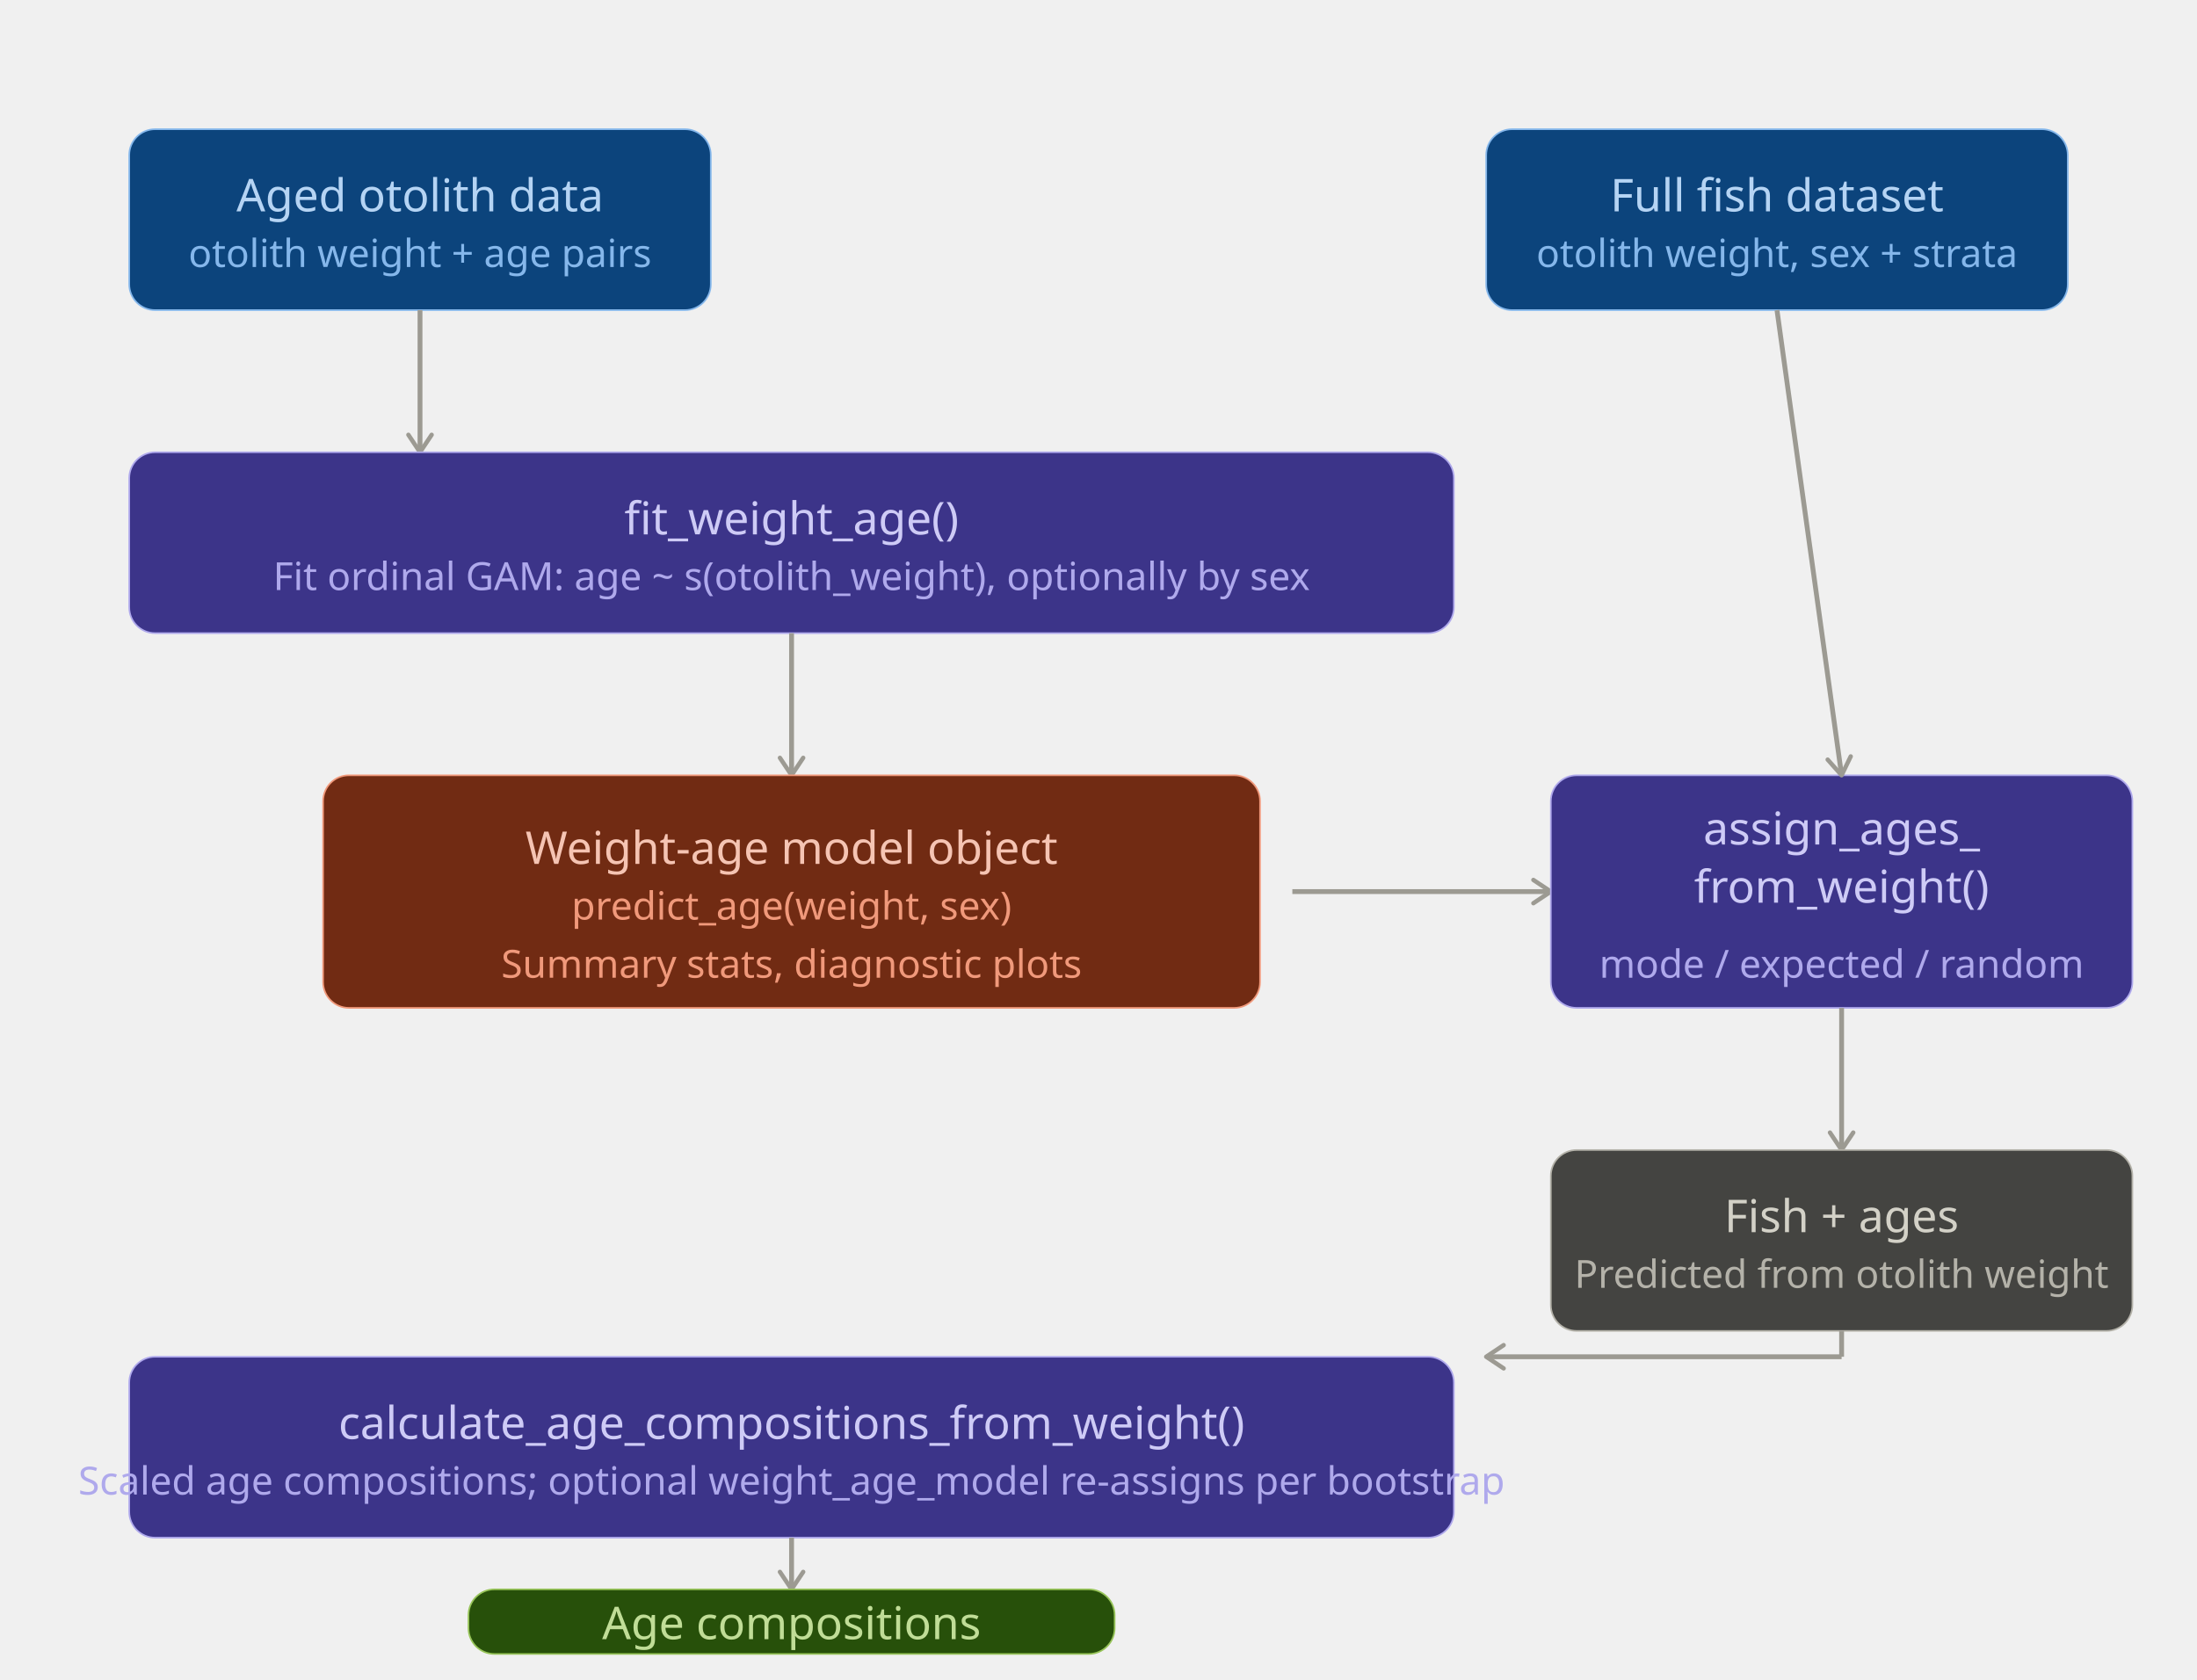
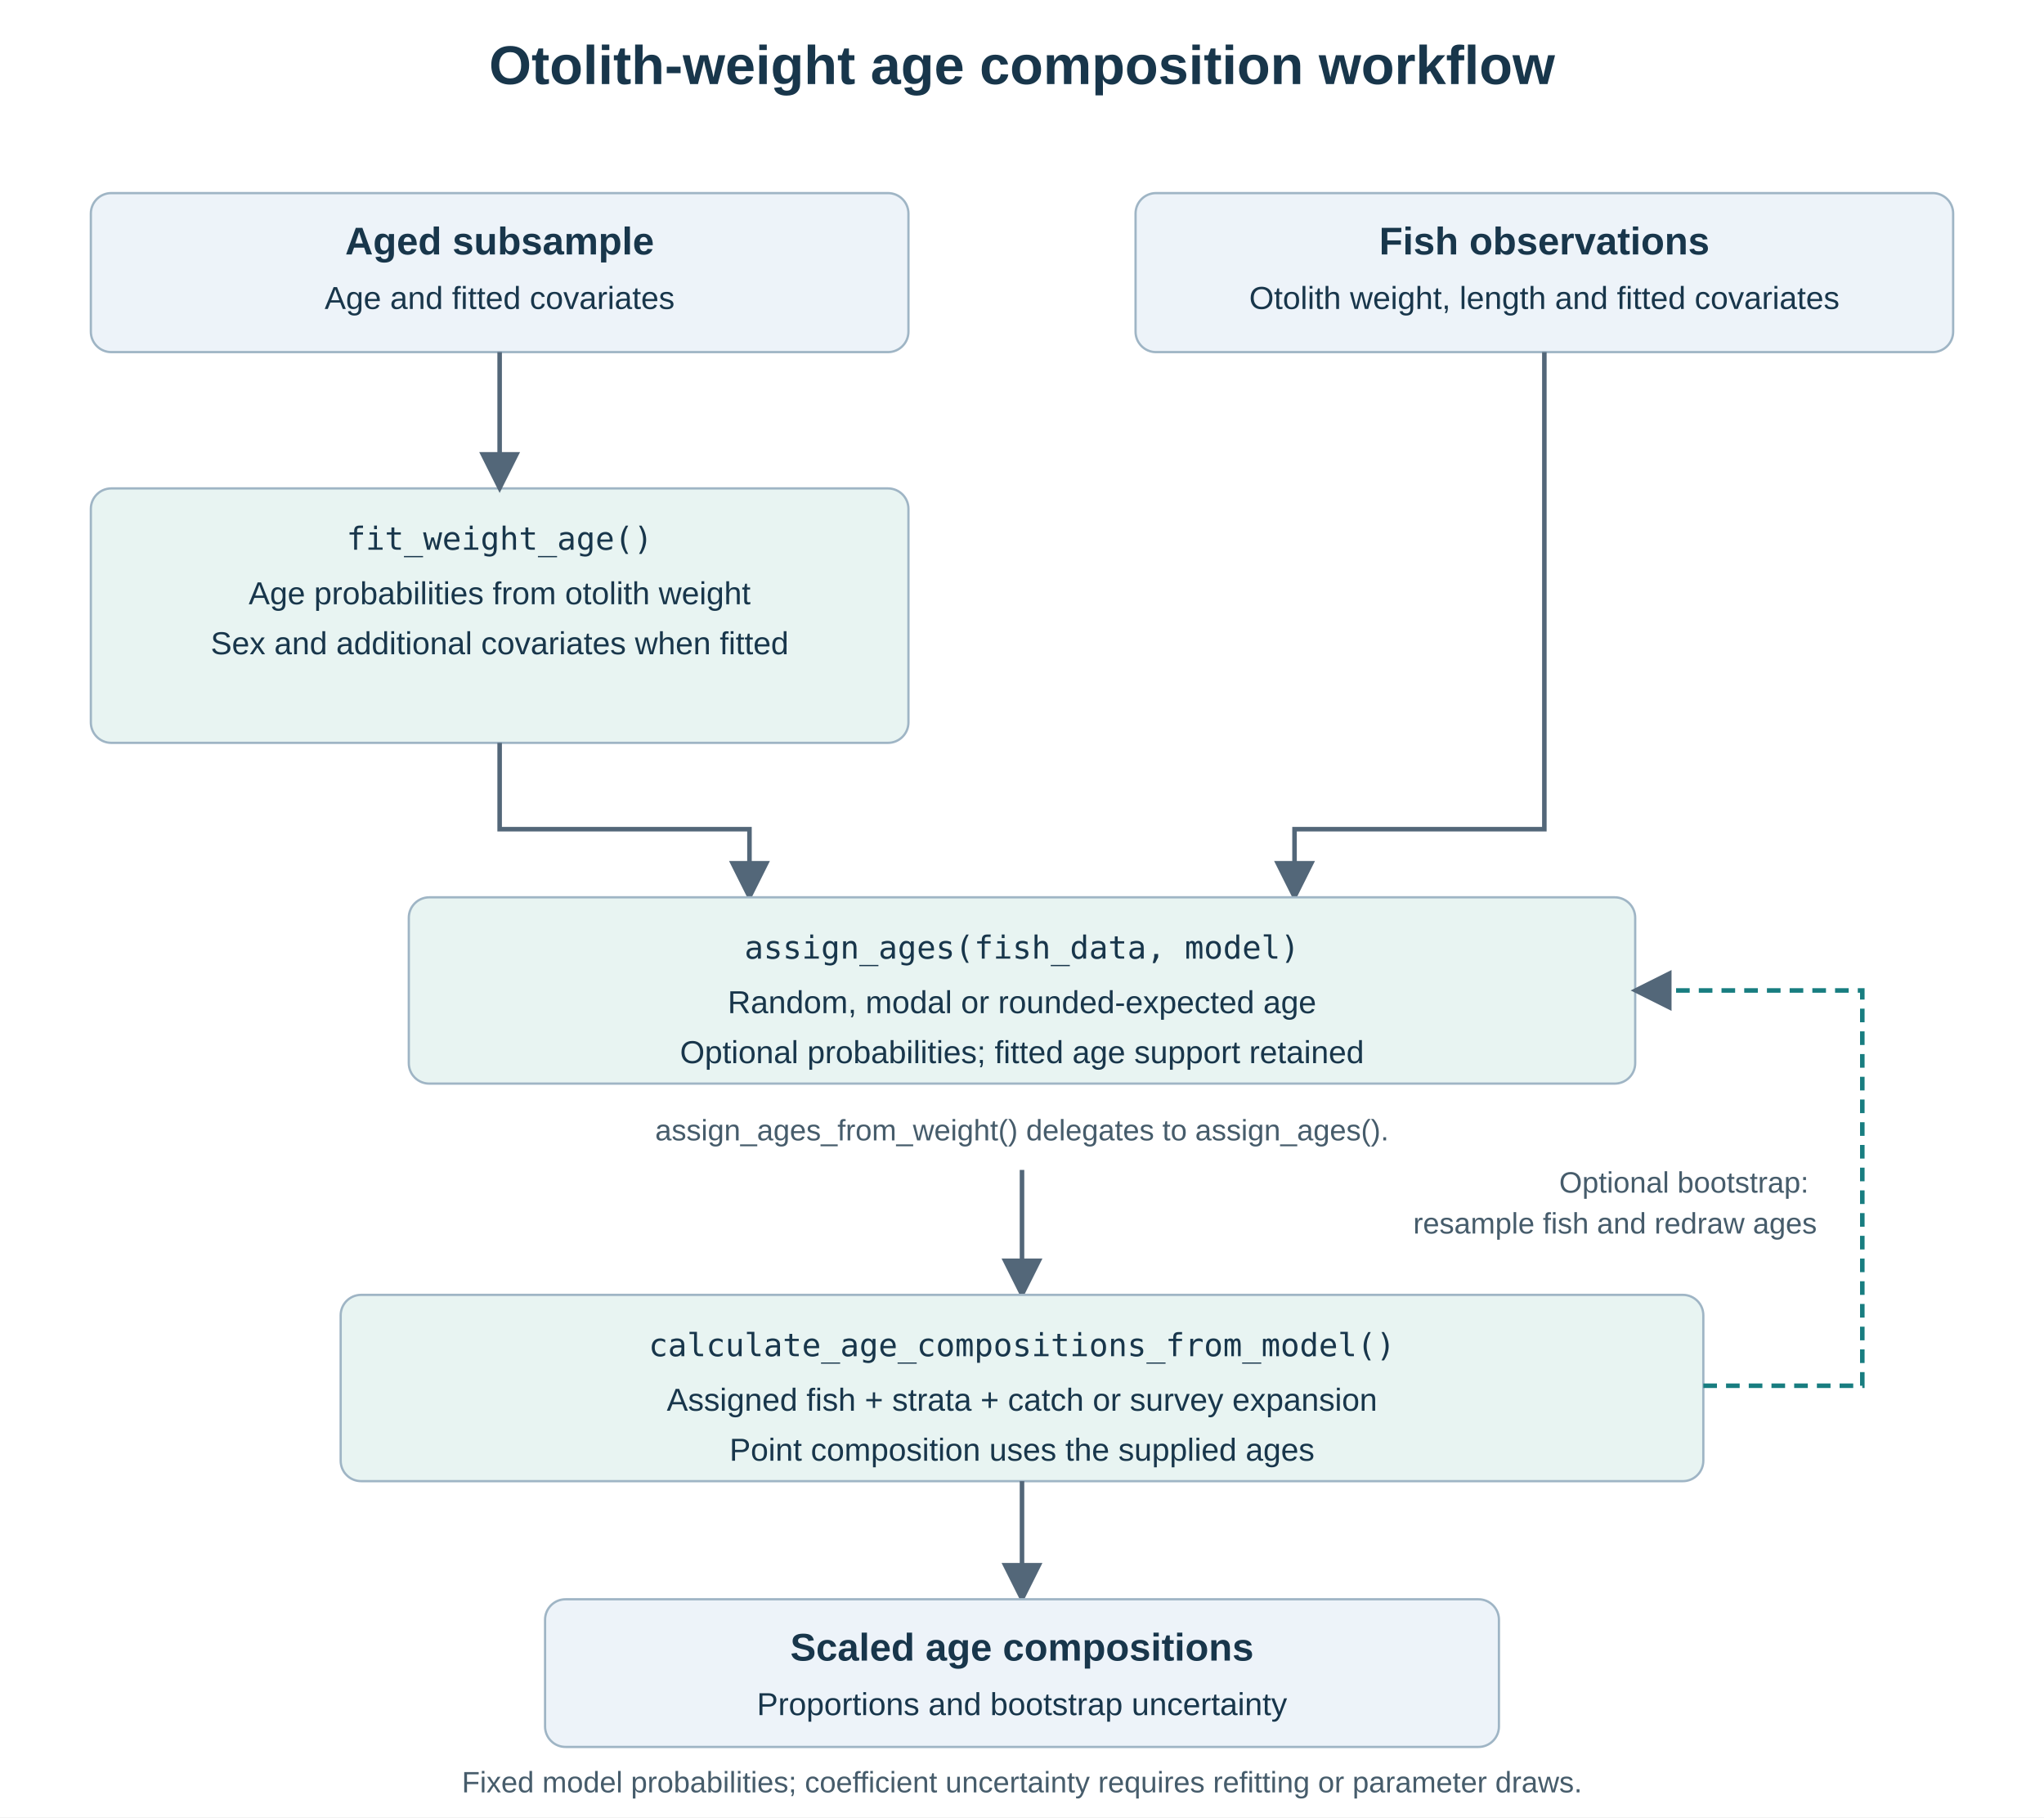
- <svg xmlns="http://www.w3.org/2000/svg" width="100%" viewBox="0 0 680 520" role="img" version="1.1" id="svg79">
-   <defs id="defs9">
-     <marker id="arrow" viewBox="0 0 10 10" refX="8" refY="5" markerWidth="6" markerHeight="6" orient="auto-start-reverse">
-       <path d="M2 1L8 5L2 9" fill="none" stroke="context-stroke" stroke-width="1.5" stroke-linecap="round" stroke-linejoin="round" id="path6" />
+ <svg xmlns="http://www.w3.org/2000/svg" width="900" height="800" viewBox="0 0 900 800" role="img" aria-labelledby="title desc">
+   <defs>
+     <marker id="arrow" markerWidth="9" markerHeight="9" refX="8" refY="4.5" orient="auto">
+       <path d="M0 0L9 4.5L0 9Z" fill="#536779" />
    </marker>
  </defs>
-   <rect x="40" y="40" width="180" height="56" rx="8" style="fill:rgb(12,68,124);stroke:rgb(133,183,235);stroke-width:0.5px;" id="rect11" />
-   <text x="130" y="60" text-anchor="middle" dominant-baseline="central" style="fill:rgb(181,212,244);font-family:sans-serif;font-size:14px;font-weight:500;" id="text13">Aged otolith data</text>
-   <text x="130" y="78" text-anchor="middle" dominant-baseline="central" style="fill:rgb(133,183,235);font-family:sans-serif;font-size:12px;" id="text15">otolith weight + age pairs</text>
-   <rect x="460" y="40" width="180" height="56" rx="8" style="fill:rgb(12,68,124);stroke:rgb(133,183,235);stroke-width:0.5px;" id="rect17" />
-   <text x="550" y="60" text-anchor="middle" dominant-baseline="central" style="fill:rgb(181,212,244);font-family:sans-serif;font-size:14px;font-weight:500;" id="text19">Full fish dataset</text>
-   <text x="550" y="78" text-anchor="middle" dominant-baseline="central" style="fill:rgb(133,183,235);font-family:sans-serif;font-size:12px;" id="text21">otolith weight, sex + strata</text>
-   <line x1="130" y1="96" x2="130" y2="140" marker-end="url(#arrow)" style="fill:none;stroke:rgb(156,154,146);stroke-width:1.5px;" id="line23" />
-   <rect x="40" y="140" width="410" height="56" rx="8" style="fill:rgb(60,52,137);stroke:rgb(175,169,236);stroke-width:0.5px;" id="rect25" />
-   <text x="245" y="160" text-anchor="middle" dominant-baseline="central" style="fill:rgb(206,203,246);font-family:sans-serif;font-size:14px;font-weight:500;" id="text27">fit_weight_age()</text>
-   <text x="245" y="178" text-anchor="middle" dominant-baseline="central" style="fill:rgb(175,169,236);font-family:sans-serif;font-size:12px;" id="text29">Fit ordinal GAM: age ~ s(otolith_weight), optionally by sex</text>
-   <line x1="245" y1="196" x2="245" y2="240" marker-end="url(#arrow)" style="fill:none;stroke:rgb(156,154,146);stroke-width:1.5px;" id="line31" />
-   <rect x="100" y="240" width="290" height="72" rx="8" style="fill:rgb(113,43,19);stroke:rgb(240,153,123);stroke-width:0.5px;" id="rect33" />
-   <text x="245" y="262" text-anchor="middle" dominant-baseline="central" style="fill:rgb(245,196,179);font-family:sans-serif;font-size:14px;font-weight:500;" id="text35">Weight-age model object</text>
-   <text x="245" y="280" text-anchor="middle" dominant-baseline="central" style="fill:rgb(240,153,123);font-family:sans-serif;font-size:12px;" id="text37">predict_age(weight, sex)</text>
-   <text x="245" y="298" text-anchor="middle" dominant-baseline="central" style="fill:rgb(240,153,123);font-family:sans-serif;font-size:12px;" id="text39">Summary stats, diagnostic plots</text>
-   <line x1="400" y1="276" x2="480" y2="276" marker-end="url(#arrow)" style="fill:none;stroke:rgb(156,154,146);stroke-width:1.5px;" id="line41" />
-   <rect x="480" y="240" width="180" height="72" rx="8" style="fill:rgb(60,52,137);stroke:rgb(175,169,236);stroke-width:0.5px;" id="rect43" />
-   <text x="570" y="256" text-anchor="middle" dominant-baseline="central" style="fill:rgb(206,203,246);font-family:sans-serif;font-size:14px;font-weight:500;" id="text45">assign_ages_</text>
-   <text x="570" y="274" text-anchor="middle" dominant-baseline="central" style="fill:rgb(206,203,246);font-family:sans-serif;font-size:14px;font-weight:500;" id="text47">from_weight()</text>
-   <text x="570" y="298" text-anchor="middle" dominant-baseline="central" style="fill:rgb(175,169,236);font-family:sans-serif;font-size:12px;" id="text49">mode / expected / random</text>
-   <line x1="550" y1="96" x2="570" y2="240" marker-end="url(#arrow)" style="fill:none;stroke:rgb(156,154,146);stroke-width:1.5px;" id="line51" />
-   <line x1="570" y1="312" x2="570" y2="356" marker-end="url(#arrow)" style="fill:none;stroke:rgb(156,154,146);stroke-width:1.5px;" id="line53" />
-   <rect x="480" y="356" width="180" height="56" rx="8" style="fill:rgb(68,68,65);stroke:rgb(180,178,169);stroke-width:0.5px;" id="rect55" />
-   <text x="570" y="376" text-anchor="middle" dominant-baseline="central" style="fill:rgb(211,209,199);font-family:sans-serif;font-size:14px;font-weight:500;" id="text57">Fish + ages</text>
-   <text x="570" y="394" text-anchor="middle" dominant-baseline="central" style="fill:rgb(180,178,169);font-family:sans-serif;font-size:12px;" id="text59">Predicted from otolith weight</text>
-   <line x1="570" y1="412" x2="570" y2="420" style="fill:none;stroke:rgb(156,154,146);stroke-width:1.5px;" id="line61" />
-   <line x1="570" y1="420" x2="460" y2="420" marker-end="url(#arrow)" style="fill:none;stroke:rgb(156,154,146);stroke-width:1.5px;" id="line63" />
-   <rect x="40" y="420" width="410" height="56" rx="8" style="fill:rgb(60,52,137);stroke:rgb(175,169,236);stroke-width:0.5px;" id="rect65" />
-   <text x="245" y="440" text-anchor="middle" dominant-baseline="central" style="fill:rgb(206,203,246);font-family:sans-serif;font-size:14px;font-weight:500;" id="text67">calculate_age_compositions_from_weight()</text>
-   <text x="245" y="458" text-anchor="middle" dominant-baseline="central" style="fill:rgb(175,169,236);font-family:sans-serif;font-size:12px;" id="text69">Scaled age compositions; optional weight_age_model re-assigns per bootstrap</text>
-   <line x1="245" y1="476" x2="245" y2="492" marker-end="url(#arrow)" style="fill:none;stroke:rgb(156,154,146);stroke-width:1.5px;" id="line71" />
-   <rect x="145" y="492" width="200" height="20" rx="8" style="fill:rgb(39,80,10);stroke:rgb(151,196,89);stroke-width:0.5px;" id="rect73" />
-   <text x="245" y="502" text-anchor="middle" dominant-baseline="central" style="fill:rgb(192,221,151);font-family:sans-serif;font-size:14px;font-weight:500;" id="text75">Age compositions</text>
+   <style>text{font-family:Arial,sans-serif;fill:#18364b}.heading{font-size:24px;font-weight:700}.label{font-size:17px;font-weight:700}.detail{font-size:14px}.code{font-family:Consolas,monospace;font-size:14px}.note{font-size:13px;fill:#465c6b}.arrow{fill:none;stroke:#536779;stroke-width:2;marker-end:url(#arrow)}.loop{fill:none;stroke:#187d80;stroke-width:2;stroke-dasharray:6 4;marker-end:url(#arrow)}</style>
+   <rect width="900" height="800" fill="white" />
+   <text x="450" y="37" class="heading" text-anchor="middle">Otolith-weight age composition workflow</text>
+   <rect x="40" y="85" width="360" height="70" rx="9" fill="#edf3f9" stroke="#9fb5c5" />
+   <text x="220" y="112" class="label" text-anchor="middle">Aged subsample</text>
+   <text x="220" y="136" class="detail" text-anchor="middle">Age and fitted covariates</text>
+   <rect x="500" y="85" width="360" height="70" rx="9" fill="#edf3f9" stroke="#9fb5c5" />
+   <text x="680" y="112" class="label" text-anchor="middle">Fish observations</text>
+   <text x="680" y="136" class="detail" text-anchor="middle">Otolith weight, length and fitted covariates</text>
+   <rect x="40" y="215" width="360" height="112" rx="9" fill="#e8f4f2" stroke="#9fb5c5" />
+   <text x="220" y="242" class="code" text-anchor="middle">fit_weight_age()</text>
+   <text x="220" y="266" class="detail" text-anchor="middle">Age probabilities from otolith weight</text>
+   <text x="220" y="288" class="detail" text-anchor="middle">Sex and additional covariates when fitted</text>
+   <path class="arrow" d="M220 155V215" />
+   <path class="arrow" d="M220 327V365H330V395" />
+   <path class="arrow" d="M680 155V365H570V395" />
+   <rect x="180" y="395" width="540" height="82" rx="9" fill="#e8f4f2" stroke="#9fb5c5" />
+   <text x="450" y="422" class="code" text-anchor="middle">assign_ages(fish_data, model)</text>
+   <text x="450" y="446" class="detail" text-anchor="middle">Random, modal or rounded-expected age</text>
+   <text x="450" y="468" class="detail" text-anchor="middle">Optional probabilities; fitted age support retained</text>
+   <text x="450" y="502" class="note" text-anchor="middle">assign_ages_from_weight() delegates to assign_ages().</text>
+   <path class="arrow" d="M450 515V570" />
+   <rect x="150" y="570" width="600" height="82" rx="9" fill="#e8f4f2" stroke="#9fb5c5" />
+   <text x="450" y="597" class="code" text-anchor="middle">calculate_age_compositions_from_model()</text>
+   <text x="450" y="621" class="detail" text-anchor="middle">Assigned fish + strata + catch or survey expansion</text>
+   <text x="450" y="643" class="detail" text-anchor="middle">Point composition uses the supplied ages</text>
+   <path class="arrow" d="M450 652V704" />
+   <rect x="240" y="704" width="420" height="65" rx="9" fill="#edf3f9" stroke="#9fb5c5" />
+   <text x="450" y="731" class="label" text-anchor="middle">Scaled age compositions</text>
+   <text x="450" y="755" class="detail" text-anchor="middle">Proportions and bootstrap uncertainty</text>
+   <path class="loop" d="M750 610H820V436H720" />
+   <text x="800" y="525" class="note" text-anchor="end">
+     <tspan x="800">Optional bootstrap:</tspan>
+     <tspan x="800" dy="18">resample fish and redraw ages</tspan>
+   </text>
+   <text x="450" y="789" class="note" text-anchor="middle">Fixed model probabilities; coefficient uncertainty requires refitting or parameter draws.</text>
</svg>
